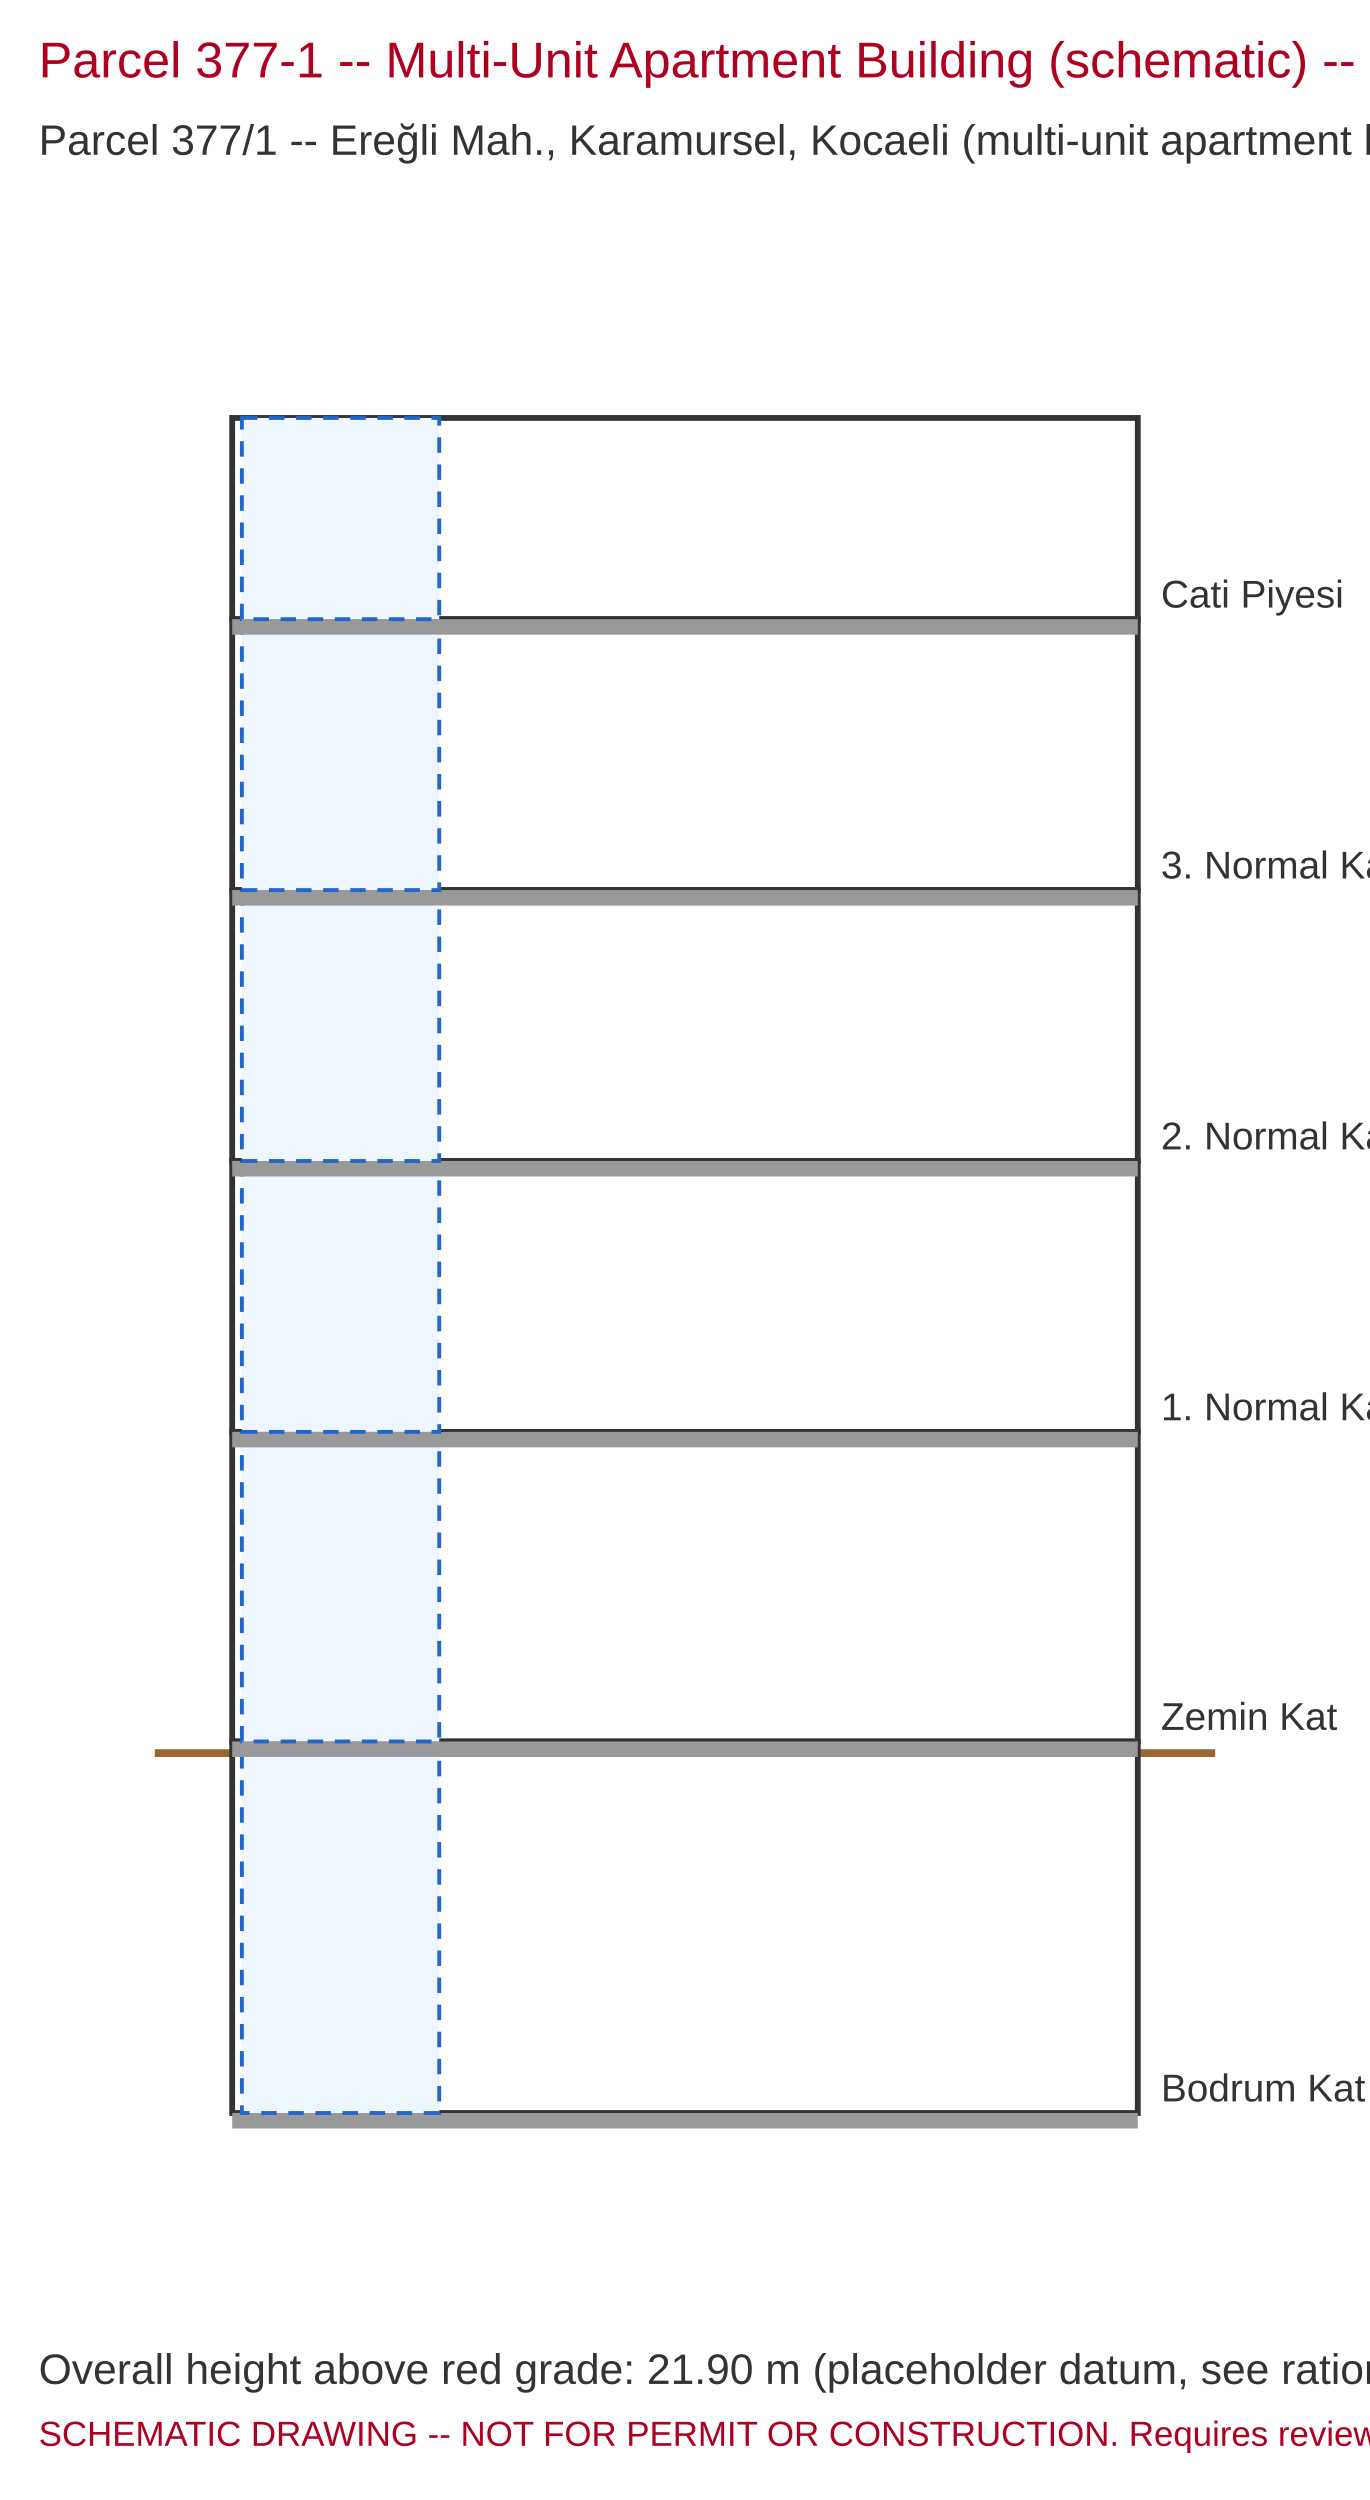
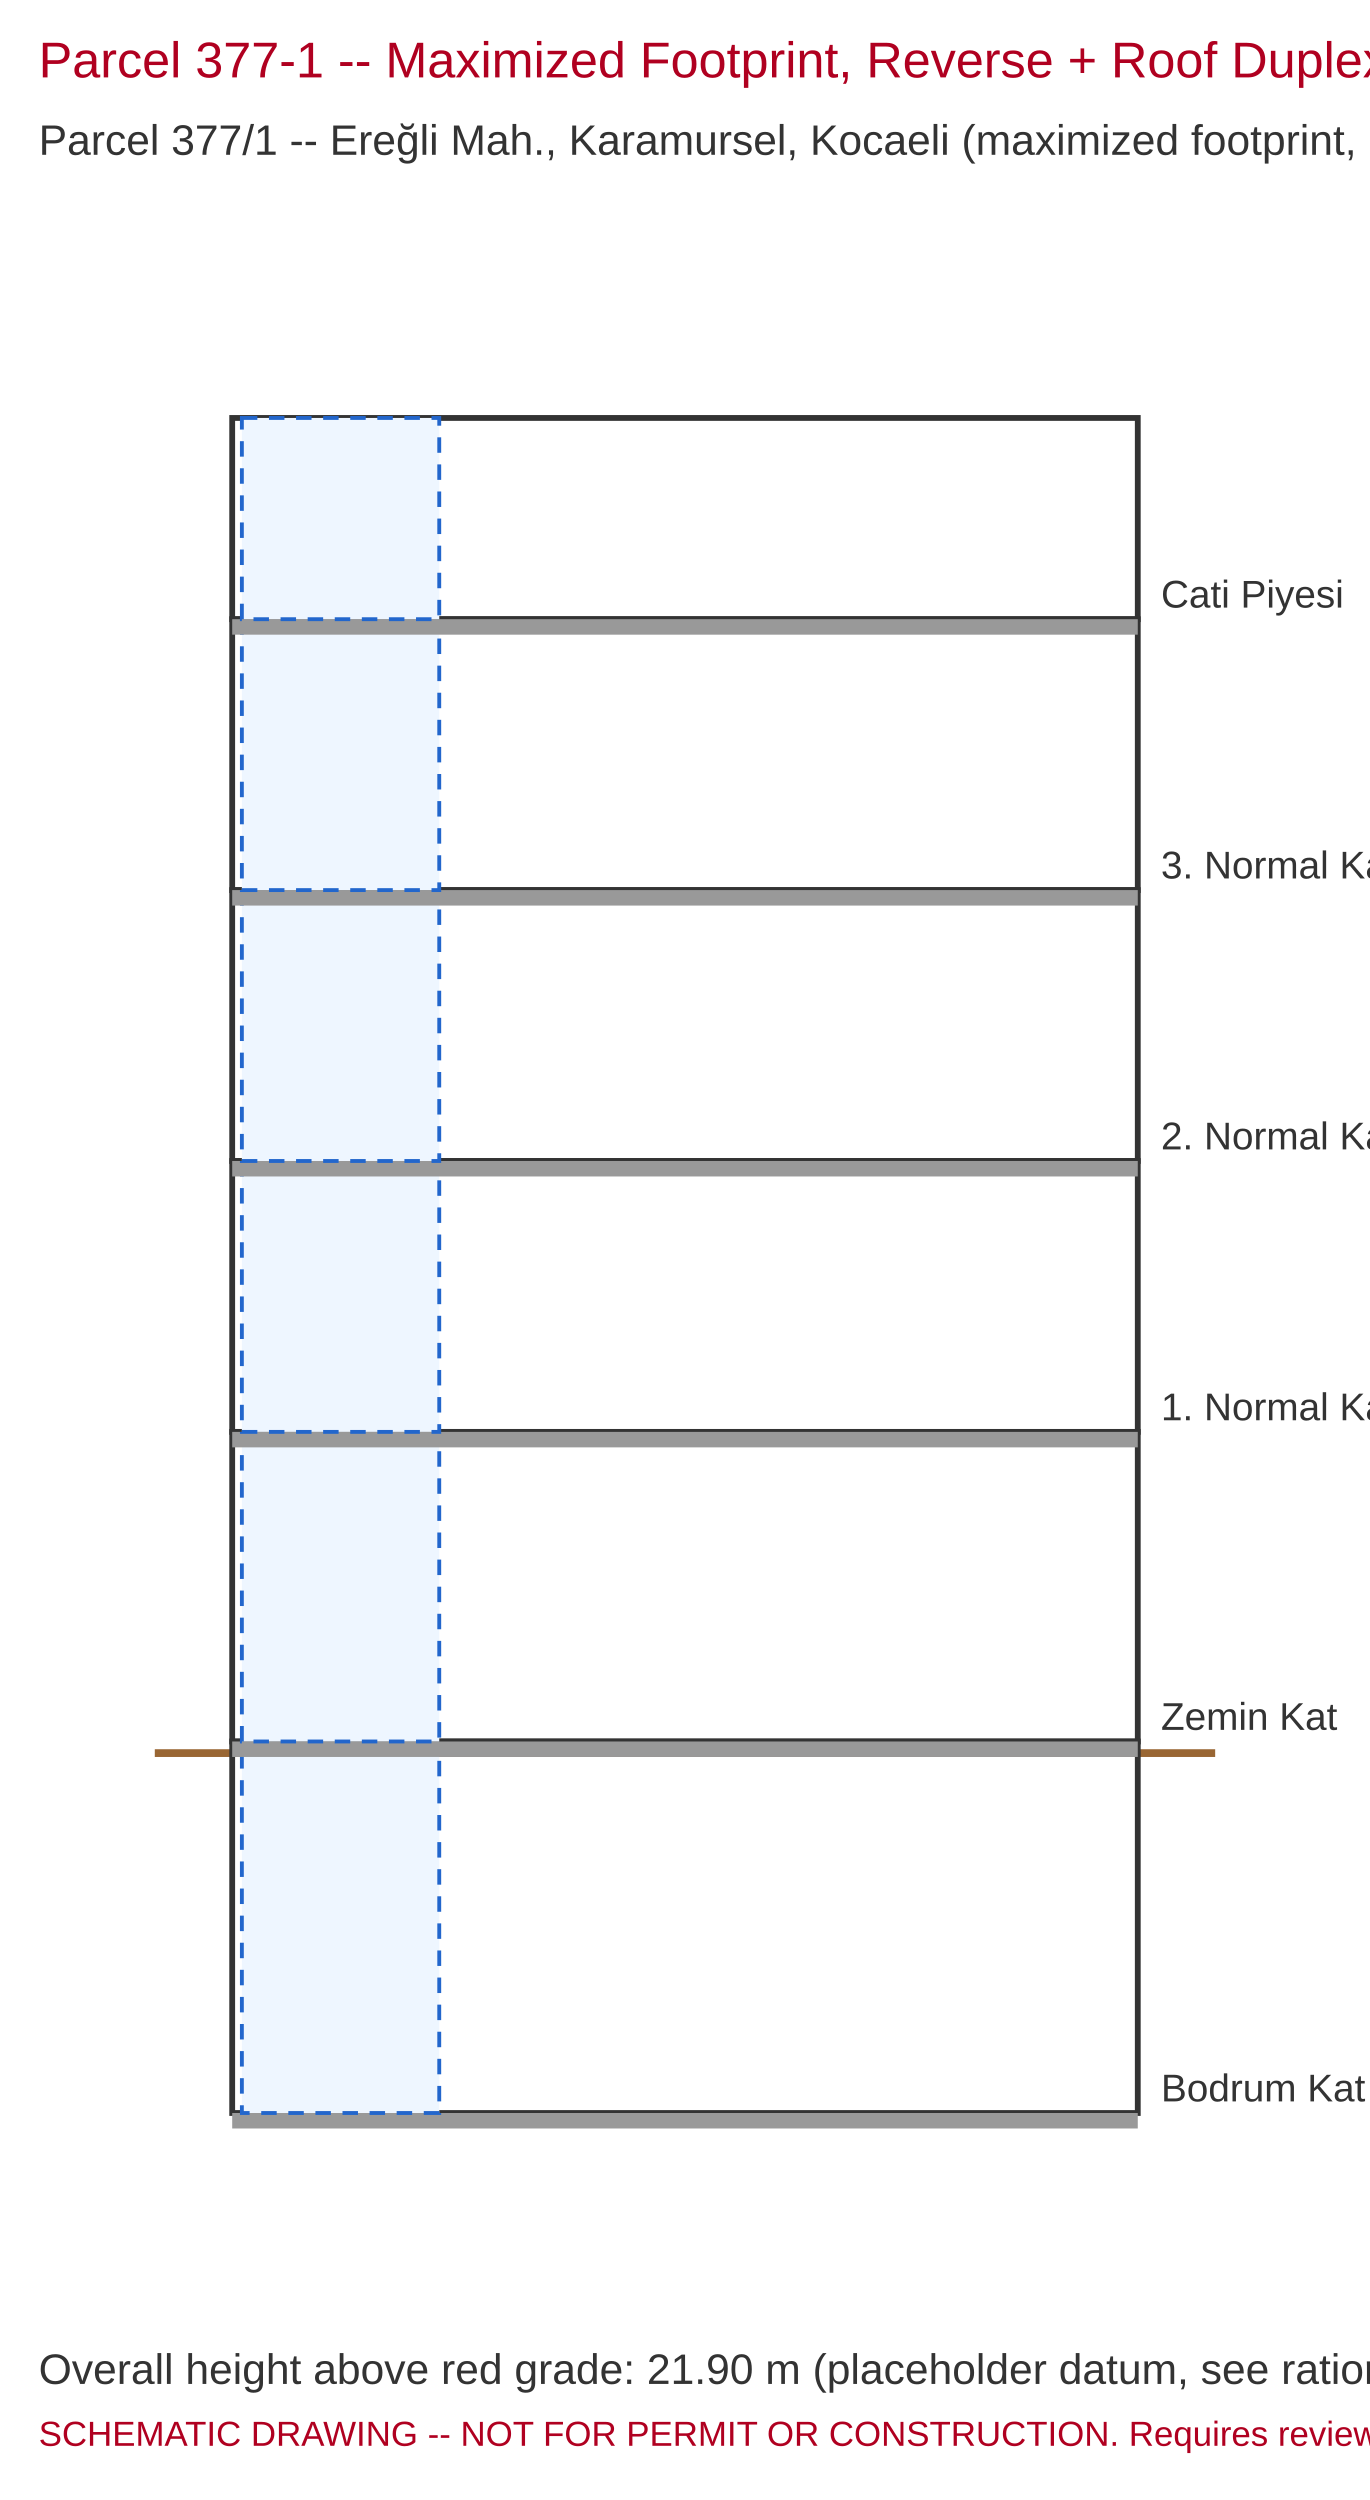
<svg xmlns="http://www.w3.org/2000/svg" baseProfile="full" height="646.0px" version="1.1" viewBox="0 0 354.0 646.0" width="354.0px">
  <defs />
  <rect fill="white" height="646.0" width="354.0" x="0" y="0" />
-   <text fill="#b00020" font-family="Arial" font-size="13px" x="10" y="20">Parcel 377-1 -- Multi-Unit Apartment Building (schematic) -- LONGITUDINAL SECTION (X=4.62m) -- SCHEMATIC, requires licensed-architect review before permitting or construction</text>
+   <text fill="#b00020" font-family="Arial" font-size="13px" x="10" y="20">Parcel 377-1 -- Maximized Footprint, Reverse + Roof Duplex (schematic) -- LONGITUDINAL SECTION (X=4.62m) -- SCHEMATIC, requires licensed-architect review before permitting or construction</text>
  <line stroke="#996633" stroke-width="2" x1="40.0" x2="314.0" y1="453.0" y2="453.0" />
  <rect fill="none" height="96.0" stroke="#333" stroke-width="1.5" width="234.0" x="60.0" y="450.0" />
  <rect fill="#999" height="4.0" stroke="none" width="234.0" x="60.0" y="546.0" />
  <rect fill="#eef6ff" height="96.0" stroke="#2266cc" stroke-dasharray="4,3" stroke-width="1" width="51.0" x="62.5" y="450.0" />
  <text fill="#333" font-family="Arial" font-size="10px" x="300.0" y="543.0">Bodrum Kat</text>
  <rect fill="none" height="80.0" stroke="#333" stroke-width="1.5" width="234.0" x="60.0" y="370.0" />
  <rect fill="#999" height="4.0" stroke="none" width="234.0" x="60.0" y="450.0" />
  <rect fill="#eef6ff" height="80.0" stroke="#2266cc" stroke-dasharray="4,3" stroke-width="1" width="51.0" x="62.5" y="370.0" />
  <text fill="#333" font-family="Arial" font-size="10px" x="300.0" y="447.0">Zemin Kat</text>
  <rect fill="none" height="70.0" stroke="#333" stroke-width="1.5" width="234.0" x="60.0" y="300.0" />
  <rect fill="#999" height="4.0" stroke="none" width="234.0" x="60.0" y="370.0" />
  <rect fill="#eef6ff" height="70.0" stroke="#2266cc" stroke-dasharray="4,3" stroke-width="1" width="51.0" x="62.5" y="300.0" />
  <text fill="#333" font-family="Arial" font-size="10px" x="300.0" y="367.0">1. Normal Kat</text>
  <rect fill="none" height="70.0" stroke="#333" stroke-width="1.5" width="234.0" x="60.0" y="230.0" />
  <rect fill="#999" height="4.0" stroke="none" width="234.0" x="60.0" y="300.0" />
  <rect fill="#eef6ff" height="70.0" stroke="#2266cc" stroke-dasharray="4,3" stroke-width="1" width="51.0" x="62.5" y="230.0" />
  <text fill="#333" font-family="Arial" font-size="10px" x="300.0" y="297.0">2. Normal Kat</text>
  <rect fill="none" height="70.0" stroke="#333" stroke-width="1.5" width="234.0" x="60.0" y="160.0" />
  <rect fill="#999" height="4.0" stroke="none" width="234.0" x="60.0" y="230.0" />
  <rect fill="#eef6ff" height="70.0" stroke="#2266cc" stroke-dasharray="4,3" stroke-width="1" width="51.0" x="62.5" y="160.0" />
  <text fill="#333" font-family="Arial" font-size="10px" x="300.0" y="227.0">3. Normal Kat</text>
  <rect fill="none" height="52.0" stroke="#333" stroke-width="1.5" width="234.0" x="60.0" y="108.0" />
  <rect fill="#999" height="4.0" stroke="none" width="234.0" x="60.0" y="160.0" />
  <rect fill="#eef6ff" height="52.0" stroke="#2266cc" stroke-dasharray="4,3" stroke-width="1" width="51.0" x="62.5" y="108.0" />
  <text fill="#333" font-family="Arial" font-size="10px" x="300.0" y="157.0">Cati Piyesi</text>
-   <text fill="#333" font-family="Arial" font-size="11px" x="10" y="40">Parcel 377/1 -- Ereğli Mah., Karamursel, Kocaeli (multi-unit apartment building) | Ada 377 / Parsel 1, Tapu Kutugu Eregli, Pafta G23D04D3D | A-401: Boyuna Kesit (Cekirdek Ekseninden) | 2026-08-20</text>
+   <text fill="#333" font-family="Arial" font-size="11px" x="10" y="40">Parcel 377/1 -- Ereğli Mah., Karamursel, Kocaeli (maximized footprint, reverse + roof duplex) | Ada 377 / Parsel 1, Tapu Kutugu Eregli, Pafta G23D04D3D | A-401: Boyuna Kesit (Cekirdek Ekseninden) | 2026-08-21</text>
  <text fill="#333" font-family="Arial" font-size="11px" x="10" y="616.0">Overall height above red grade: 21.90 m (placeholder datum, see rationale.md)</text>
  <text fill="#b00020" font-family="Arial" font-size="9px" x="10" y="632.0">SCHEMATIC DRAWING -- NOT FOR PERMIT OR CONSTRUCTION. Requires review, revision and stamp by a licensed architect before permitting or construction. Not a substitute for a structural/MEP engineer's calculations. No governmental review or approval implied or granted by this drawing.</text>
</svg>
